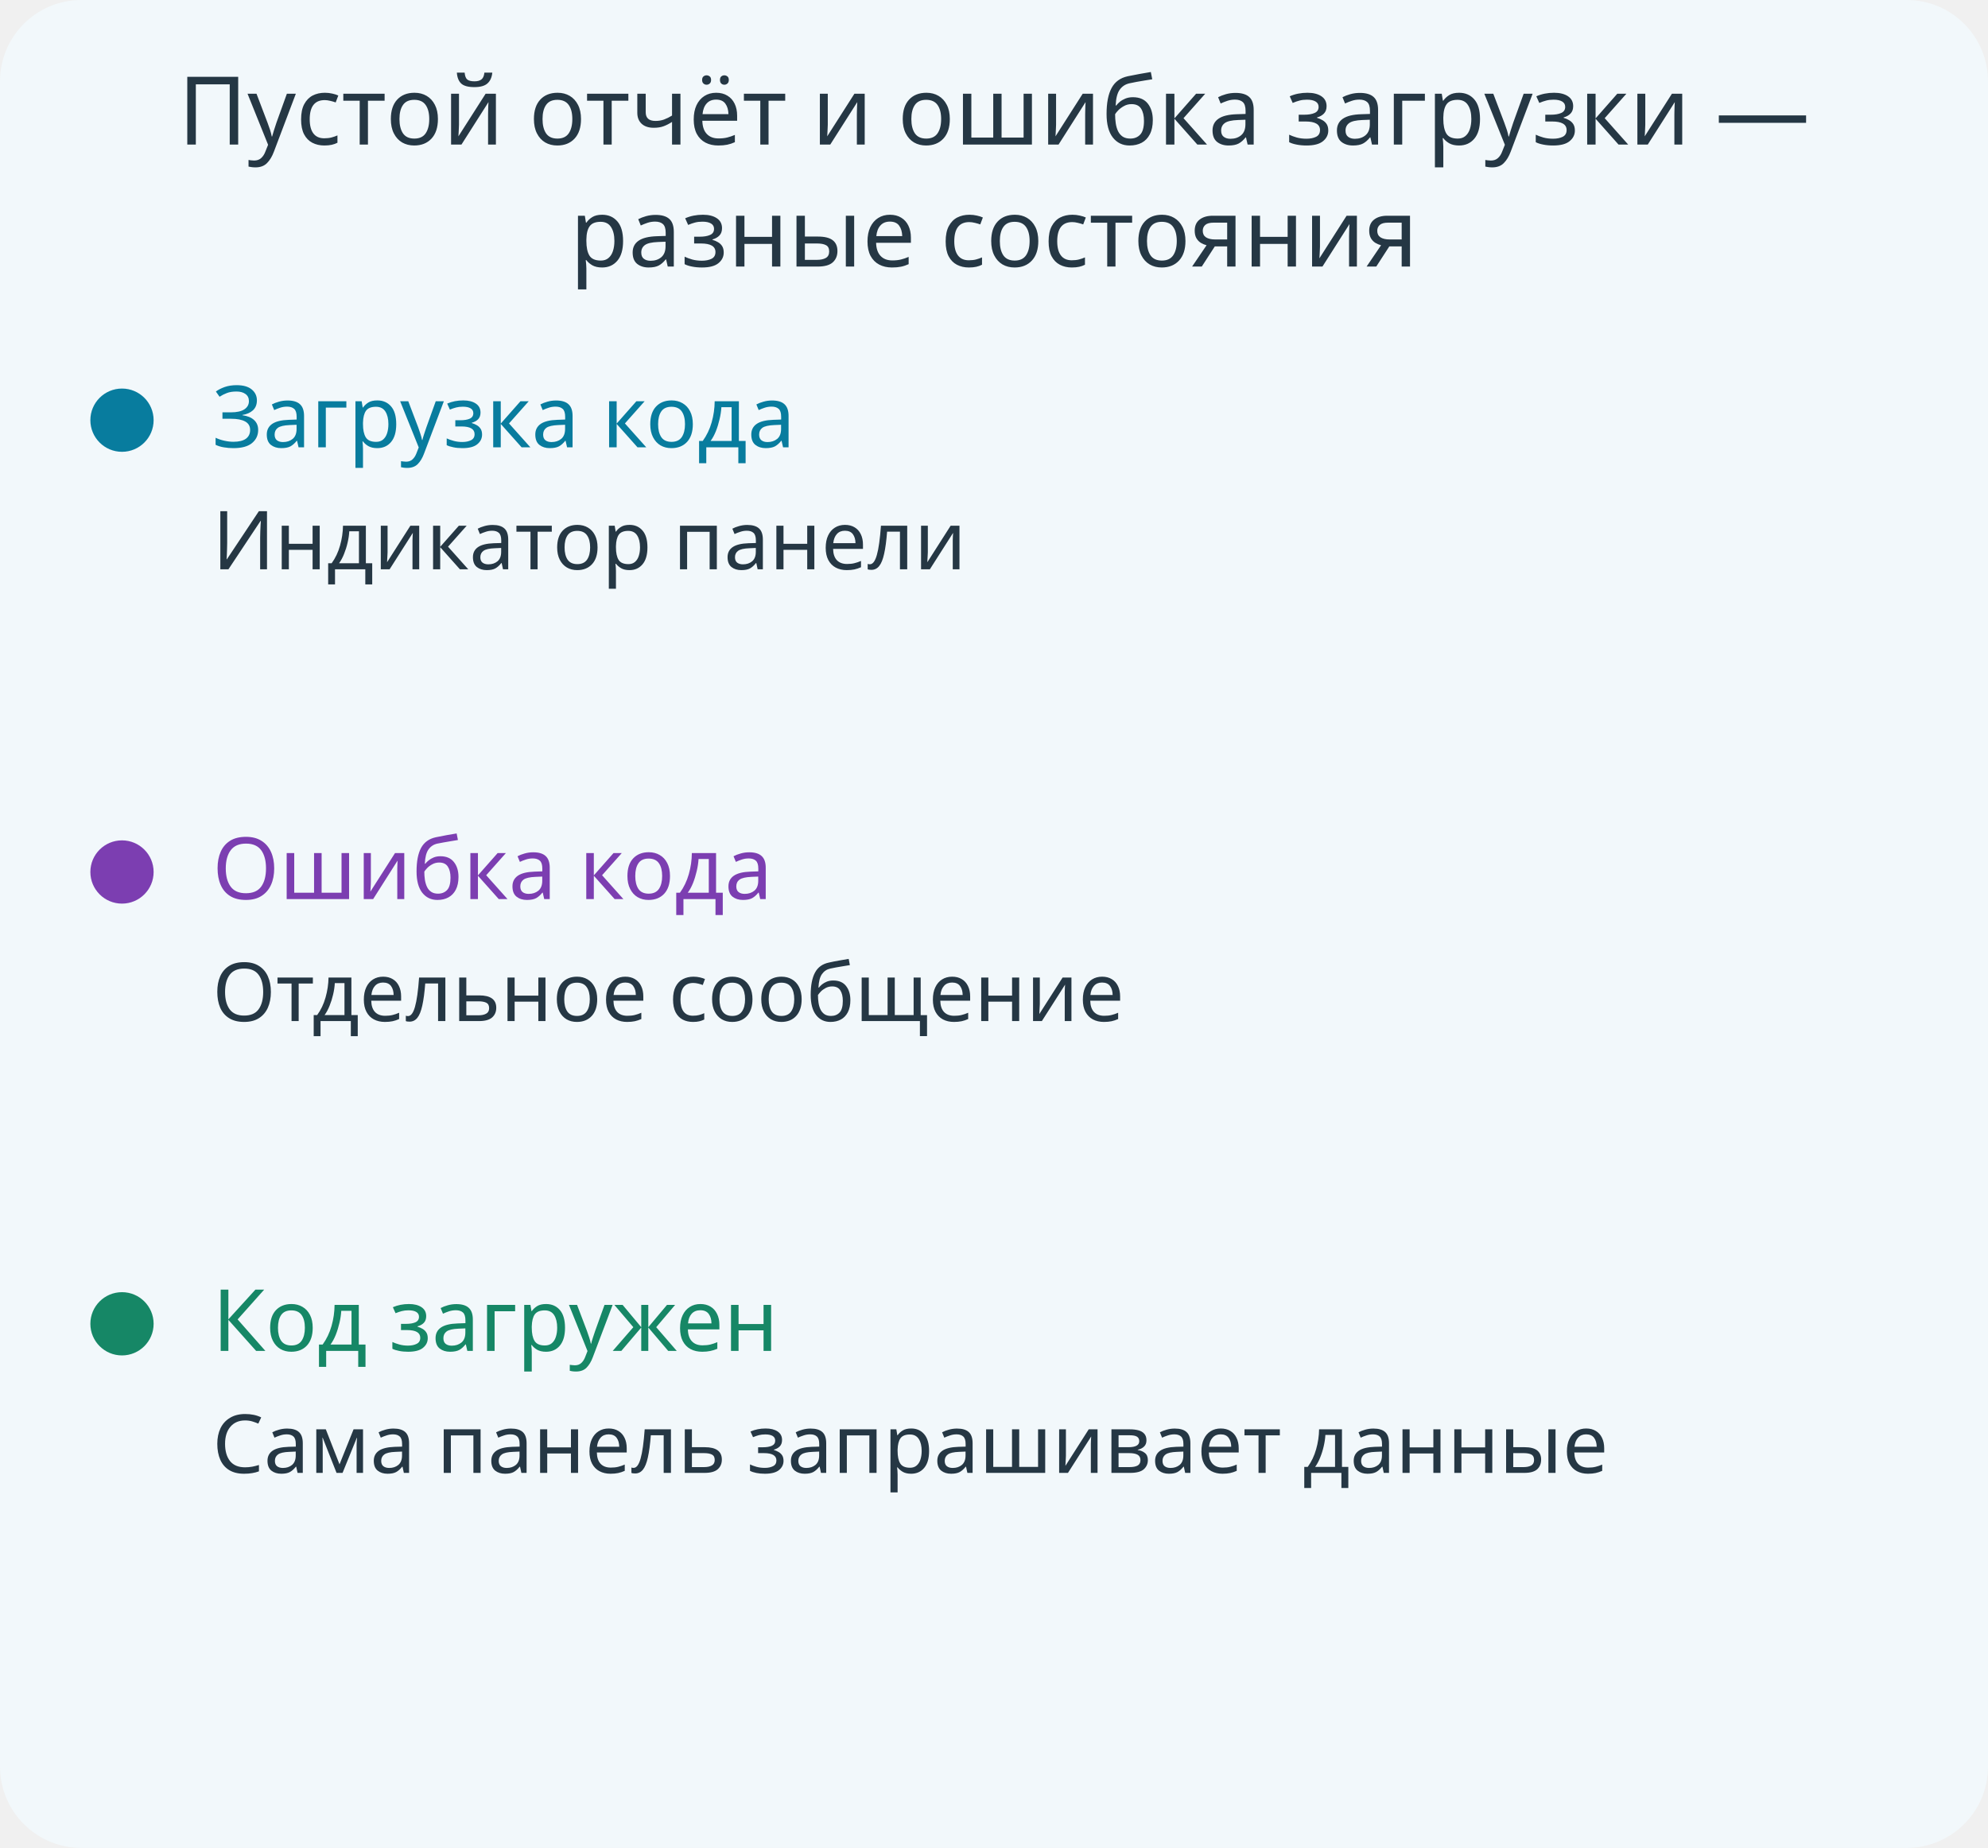
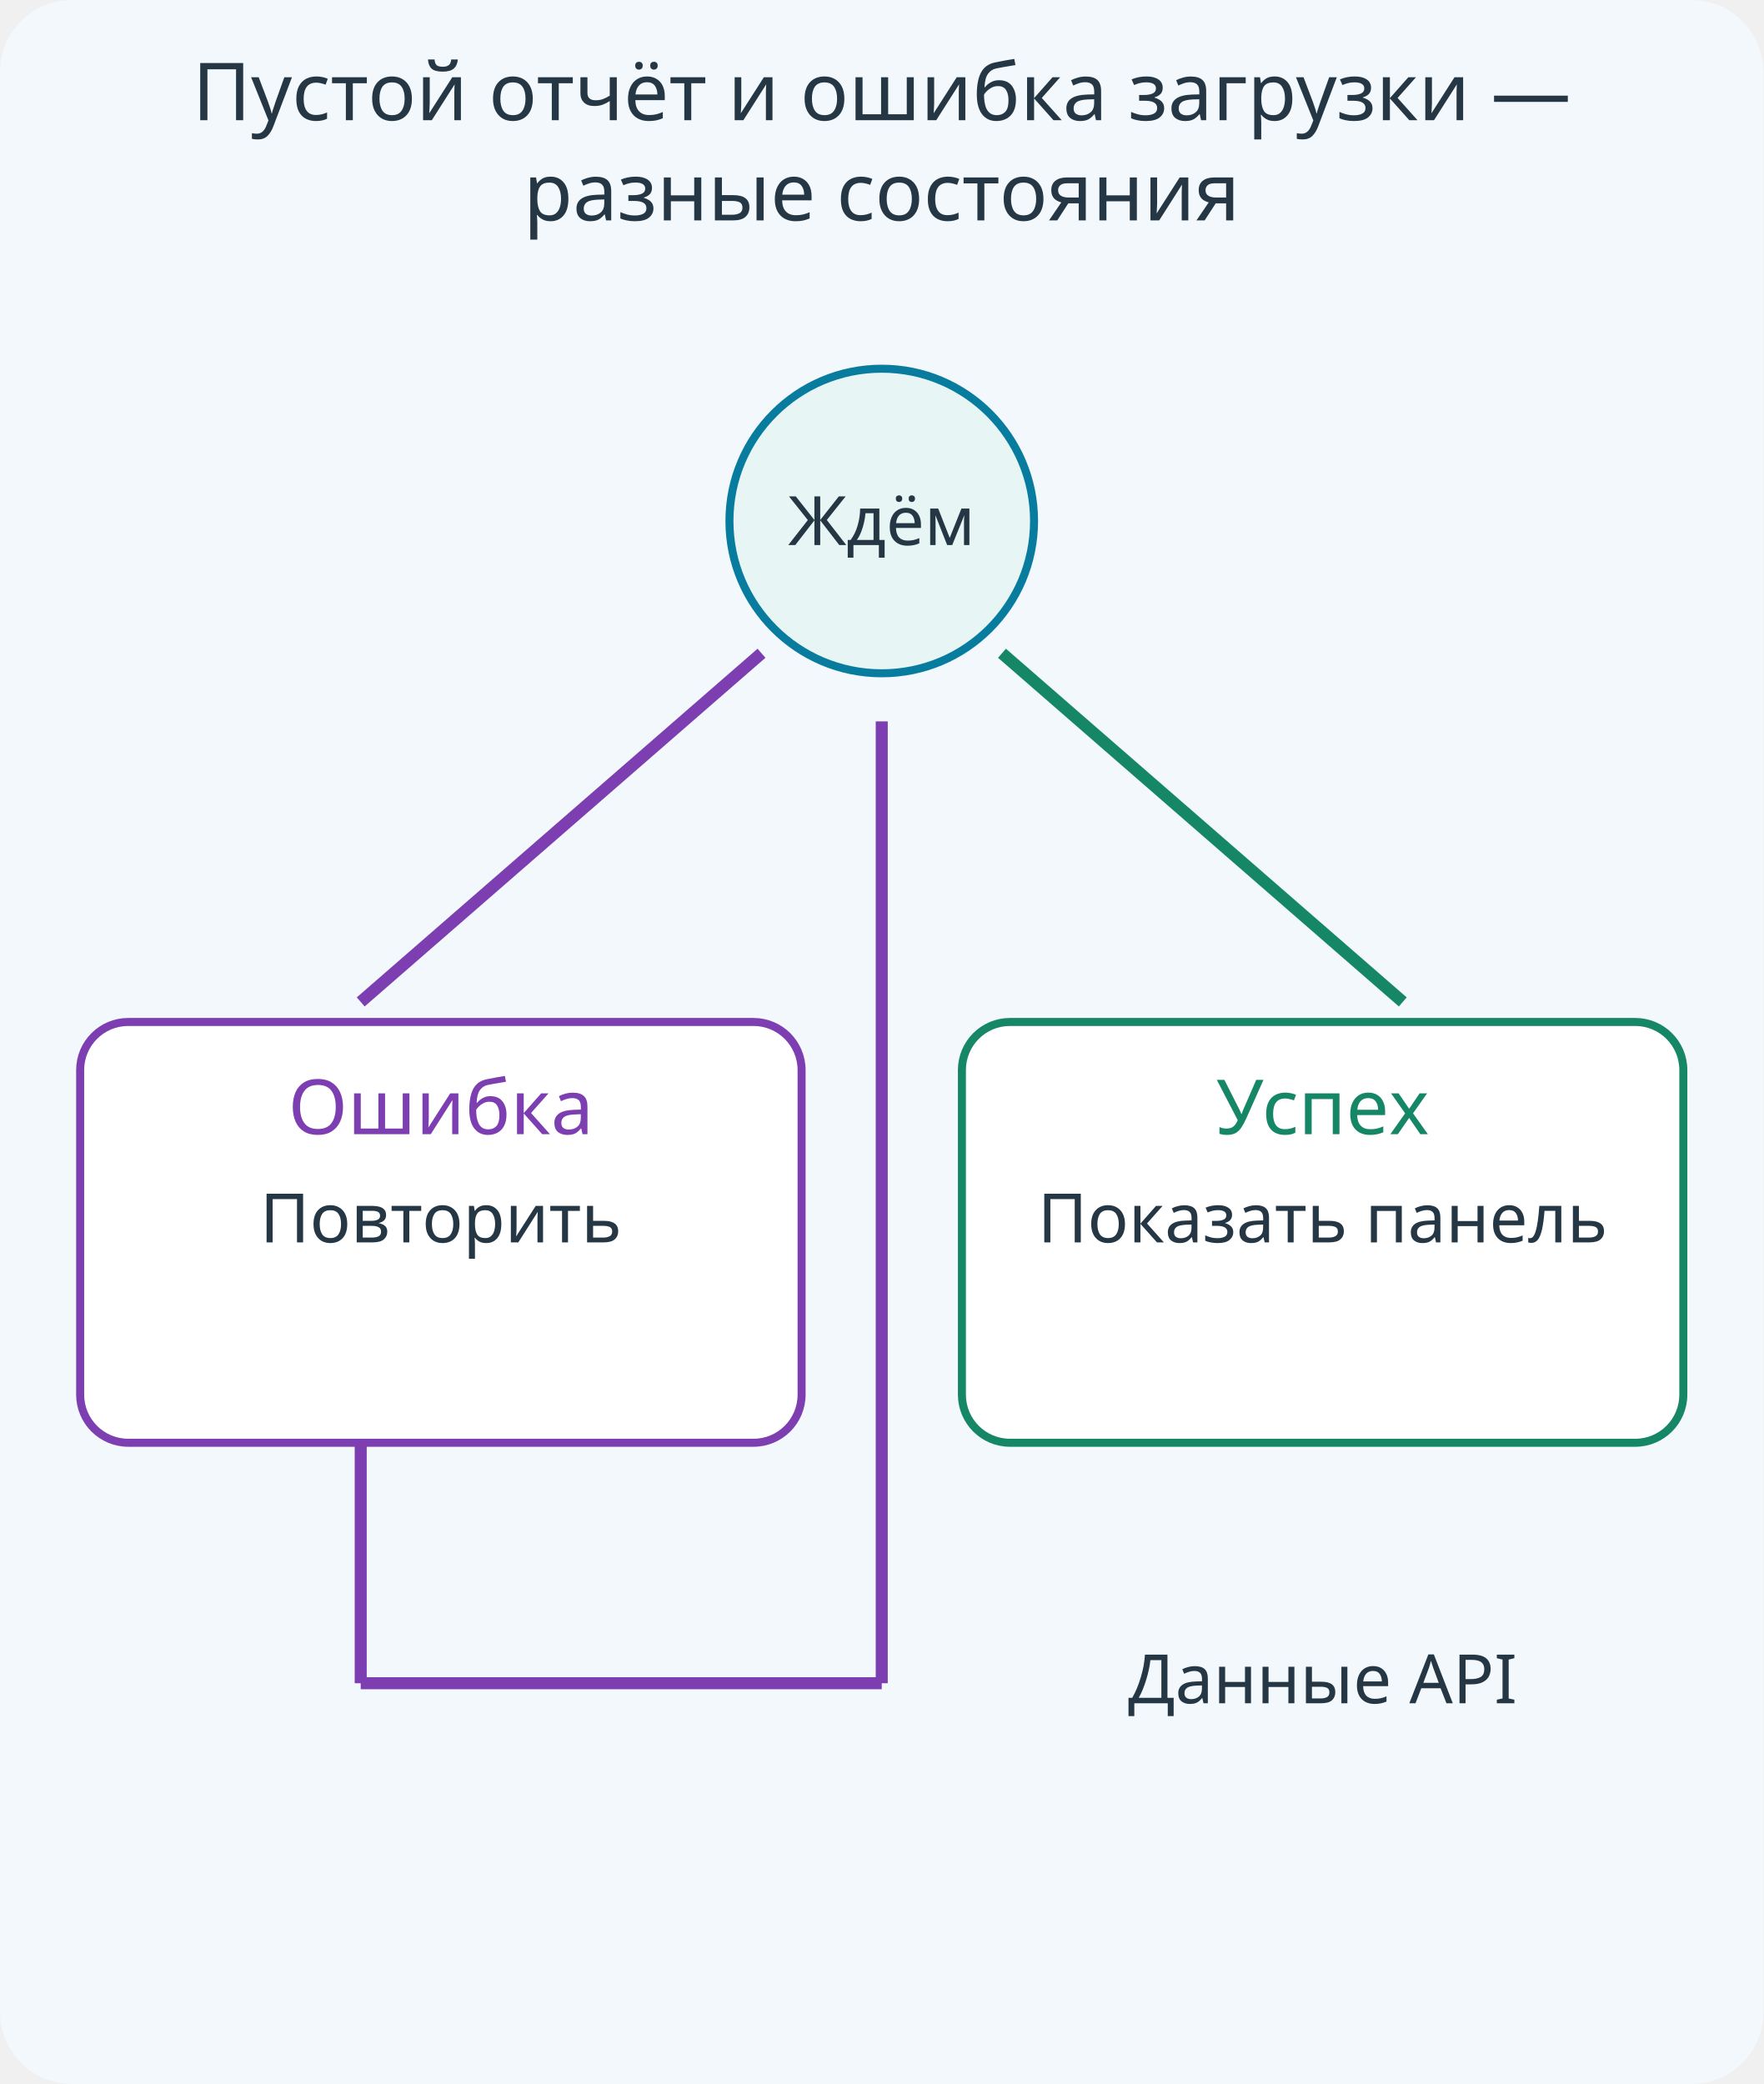
- <svg xmlns="http://www.w3.org/2000/svg" viewBox="0 0 440 409" role="img">
-   <rect width="440" height="409" rx="18" fill="#f2f8fb" />
-   <text x="220" y="32" text-anchor="middle" font-family="sans-serif" font-size="21" fill="#253744">Пустой отчёт и ошибка загрузки —</text>
-   <text x="220" y="59" text-anchor="middle" font-family="sans-serif" font-size="21" fill="#253744">разные состояния</text>
-   <circle cx="27" cy="93" r="7" fill="#087c9e" />
-   <text x="47" y="99" font-family="sans-serif" font-size="19" fill="#087c9e">Загрузка кода</text>
-   <text x="47" y="126" font-family="sans-serif" font-size="18" fill="#253744">Индикатор панели</text>
-   <circle cx="27" cy="193" r="7" fill="#7c3eb1" />
-   <text x="47" y="199" font-family="sans-serif" font-size="19" fill="#7c3eb1">Ошибка кода</text>
-   <text x="47" y="226" font-family="sans-serif" font-size="18" fill="#253744">Отдельное сообщение</text>
-   <circle cx="27" cy="293" r="7" fill="#168766" />
-   <text x="47" y="299" font-family="sans-serif" font-size="19" fill="#168766">Код загружен</text>
-   <text x="47" y="326" font-family="sans-serif" font-size="18" fill="#253744">Сама панель запрашивает данные</text>
+ <svg xmlns="http://www.w3.org/2000/svg" viewBox="0 0 440 520" role="img">
+   <rect width="440" height="520" rx="18" fill="#f2f8fb" />
+   <text x="220" y="30" text-anchor="middle" font-family="sans-serif" font-size="20" fill="#253744">Пустой отчёт и ошибка загрузки —</text>
+   <text x="220" y="55" text-anchor="middle" font-family="sans-serif" font-size="20" fill="#253744">разные состояния</text>
+   <circle cx="220" cy="130" r="38" fill="#e8f5f5" stroke="#087c9e" stroke-width="2" />
+   <text x="220" y="136" text-anchor="middle" font-family="sans-serif" font-size="17" fill="#253744">Ждём</text>
+   <path d="M190 163 L90 250" fill="none" stroke="#7c3eb1" stroke-width="3" />
+   <path d="M250 163 L350 250" fill="none" stroke="#168766" stroke-width="3" />
+   <rect x="20" y="255" width="180" height="105" rx="12" fill="#fff" stroke="#7c3eb1" stroke-width="2" />
+   <text x="110.0" y="283" text-anchor="middle" font-family="sans-serif" font-size="19" fill="#7c3eb1">Ошибка</text>
+   <text x="110.0" y="310" text-anchor="middle" font-family="sans-serif" font-size="17" fill="#253744">Повторить</text>
+   <rect x="240" y="255" width="180" height="105" rx="12" fill="#fff" stroke="#168766" stroke-width="2" />
+   <text x="330.0" y="283" text-anchor="middle" font-family="sans-serif" font-size="19" fill="#168766">Успех</text>
+   <text x="330.0" y="310" text-anchor="middle" font-family="sans-serif" font-size="17" fill="#253744">Показать панель</text>
+   <path d="M90 360 L90 420" fill="none" stroke="#7c3eb1" stroke-width="3" />
+   <path d="M90 420 L220 420" fill="none" stroke="#7c3eb1" stroke-width="3" />
+   <path d="M220 420 L220 180" fill="none" stroke="#7c3eb1" stroke-width="3" />
+   <text x="330" y="425" text-anchor="middle" font-family="sans-serif" font-size="17" fill="#253744">Данные API</text>
</svg>
